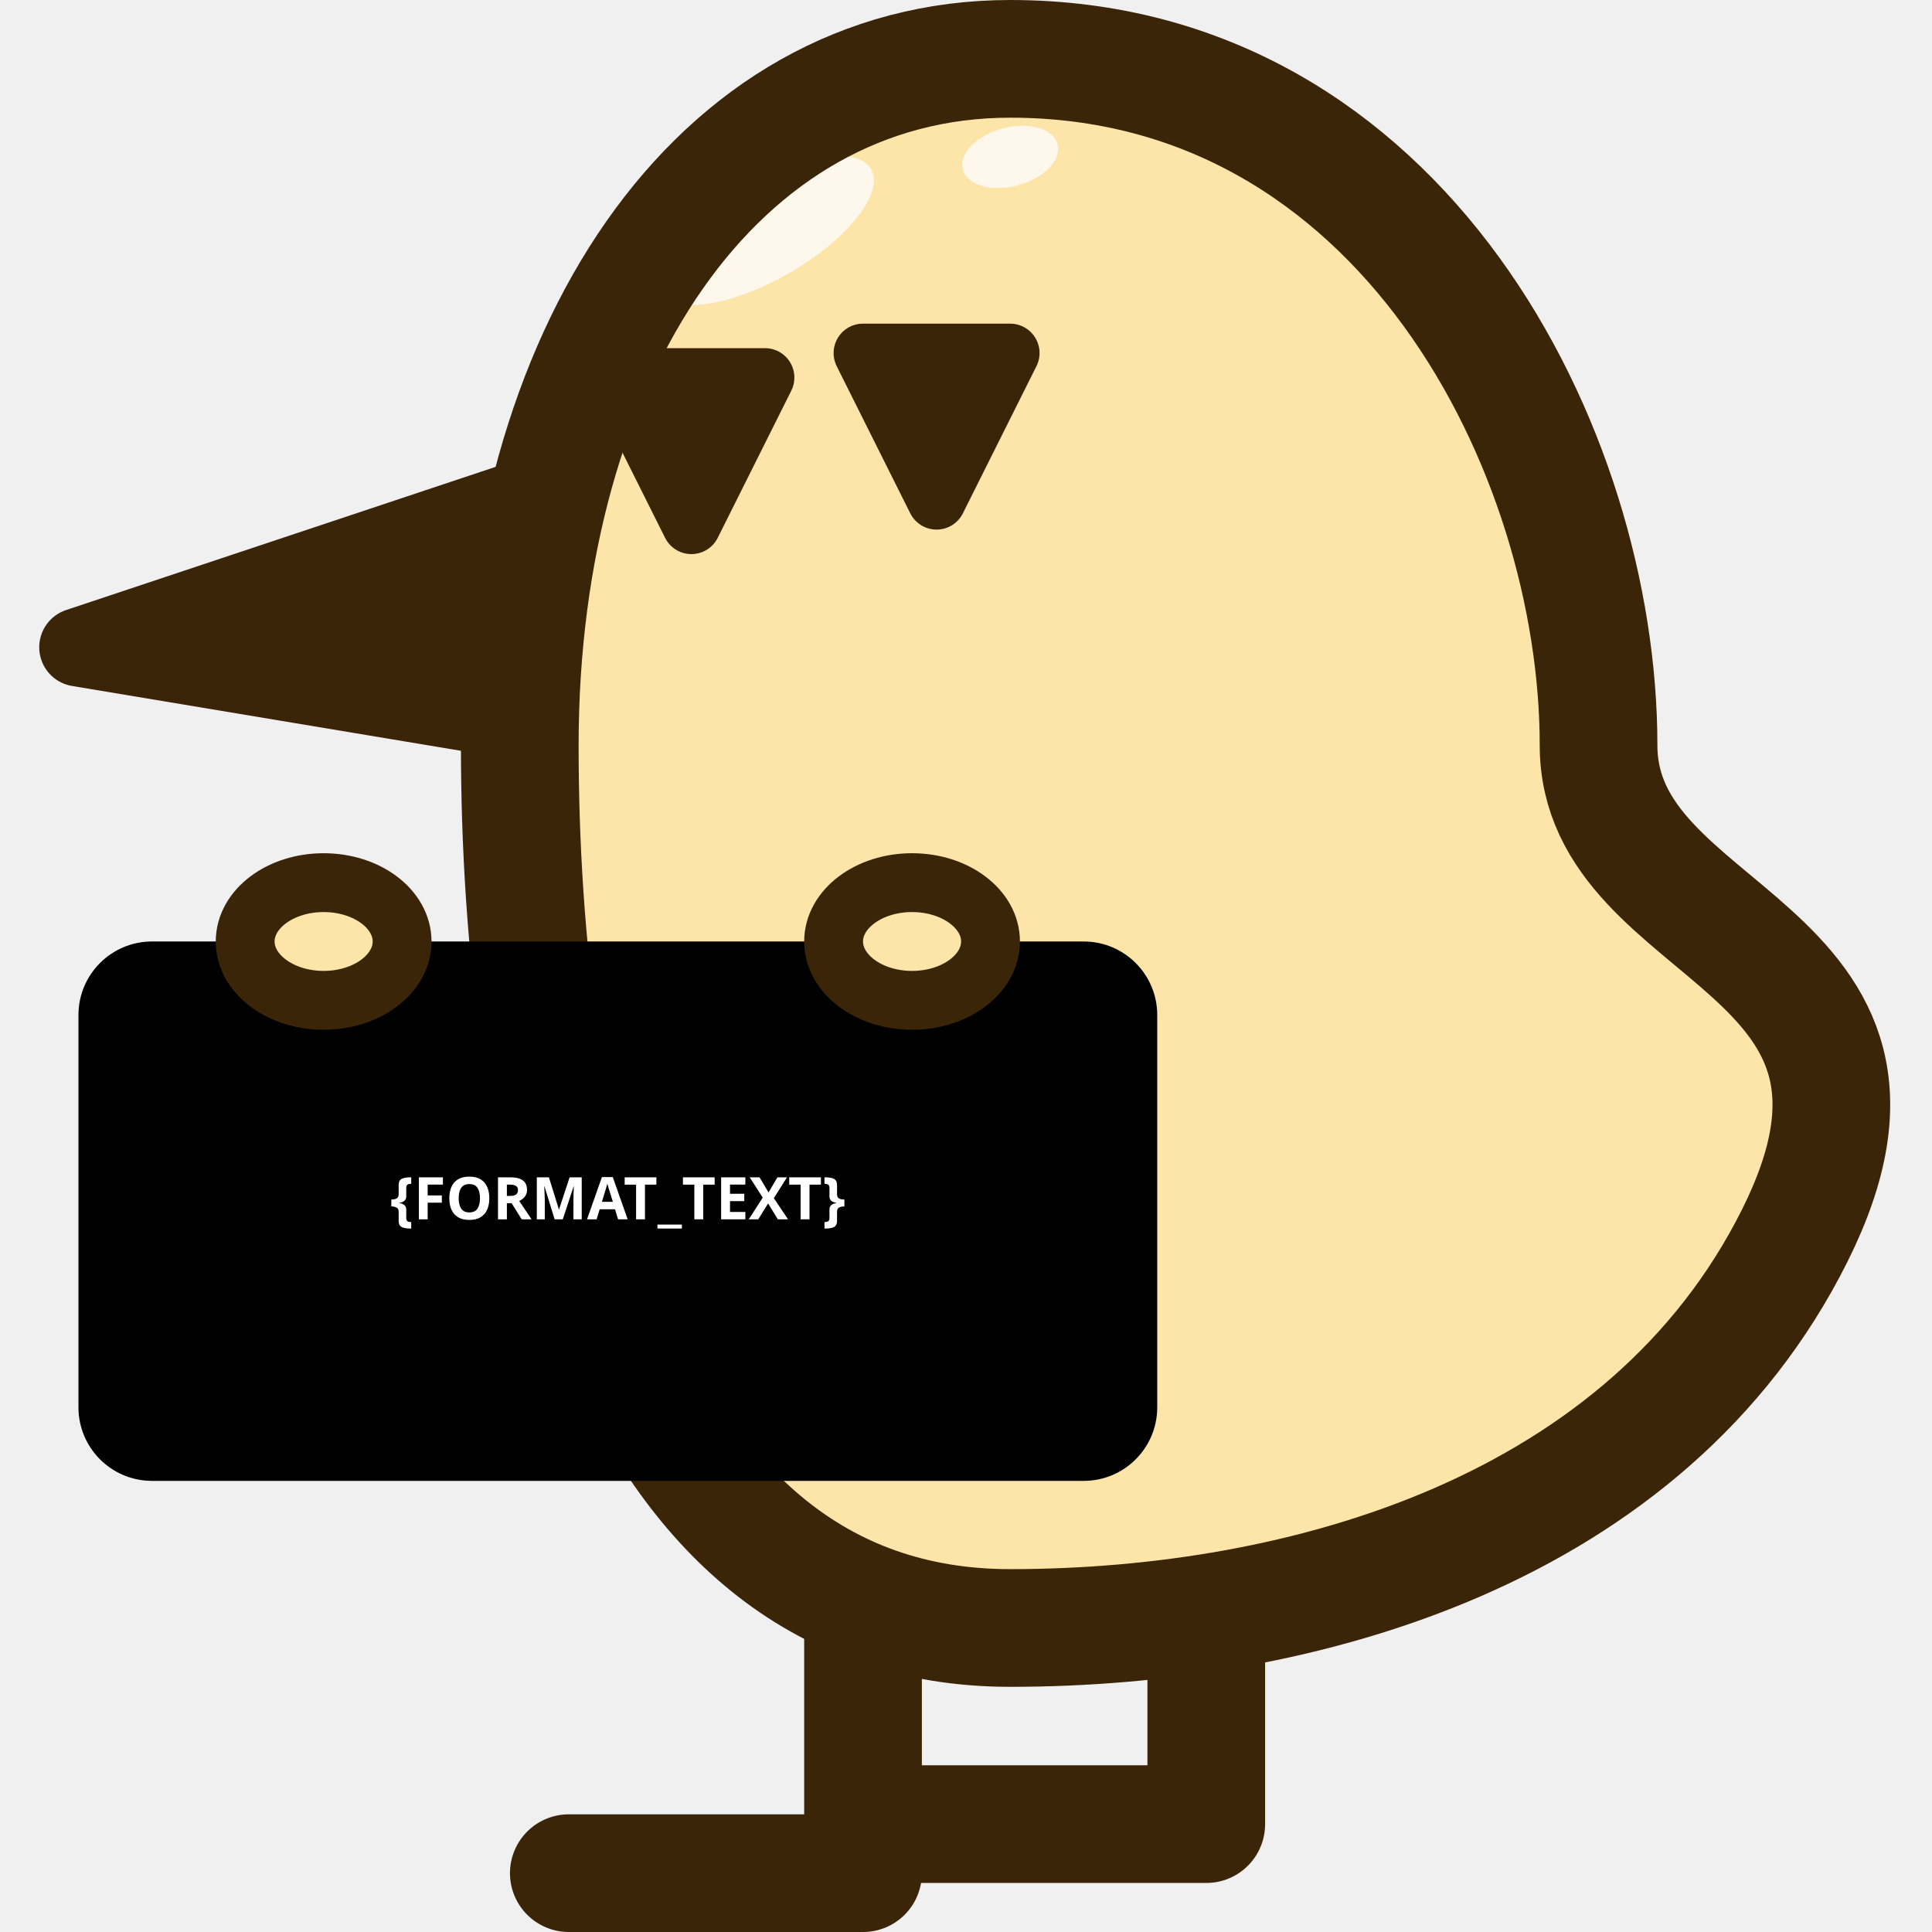
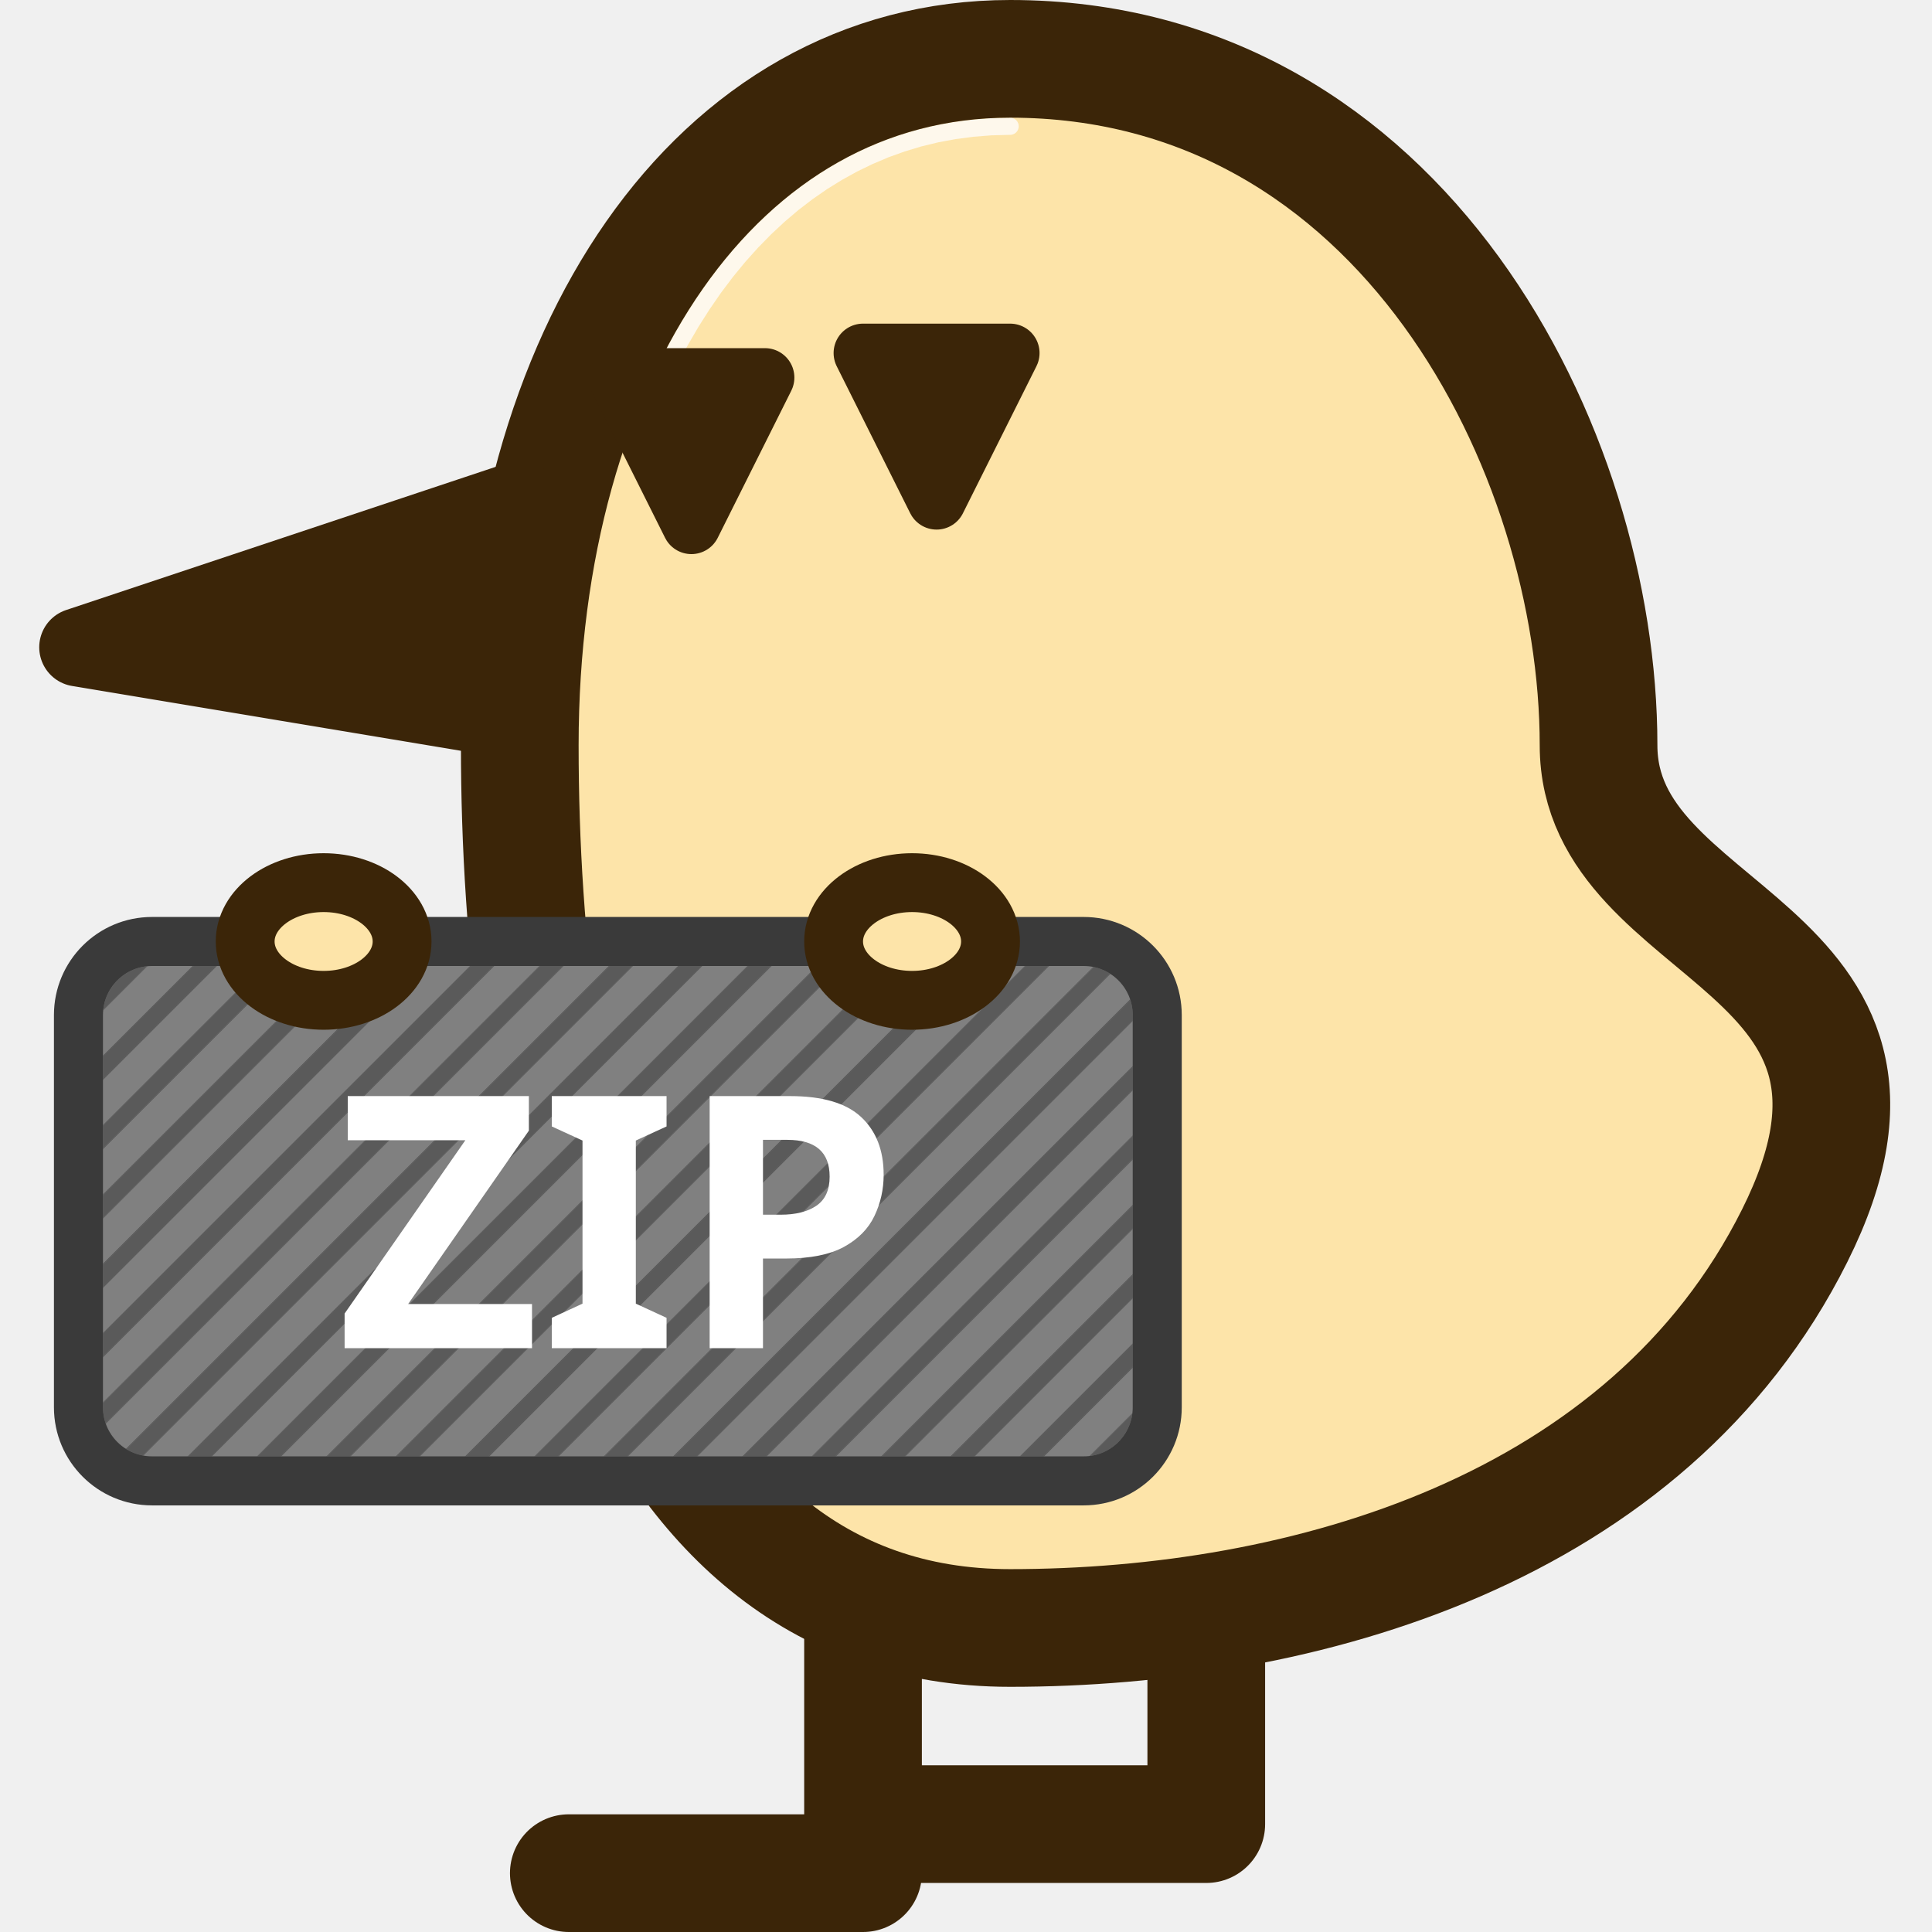
<svg xmlns="http://www.w3.org/2000/svg" viewBox="14 68 394 394" width="100%" height="100%">
  <style>
    @font-face {
-       font-family: 'Nunito';
-       src: url('./Nunito/Nunito-ExtraBold.ttf');
+       font-family: 'Quicksand';
+       src: url('./Quicksand/Quicksand-Bold.ttf');
    }
    .format-text {
-       font-family: 'Nunito', sans-serif;
-       font-weight: 800;
+       font-family: 'Quicksand', sans-serif;
+       font-weight: 700;
      text-anchor: middle;
      dominant-baseline: central;
    }
  </style>
  <defs>
    <path id="body-path-k" d="M 220 80 C 300 80, 340 160, 340 220 C 340 260, 410 260, 380 320 C 350 380, 280 400, 220 400 C 140 400, 120 300, 120 220 C 120 140, 160 80, 220 80 Z" />
+     <clipPath id="body-clip">
+       <use href="#body-path-k" />
+     </clipPath>
    <clipPath id="sign-inner-clip">
-       <rect x="0" y="0" width="220" height="110" rx="15" />
+       <rect x="5" y="5" width="210" height="100" rx="10" />
    </clipPath>
-     <pattern id="sign-grill" width="12" height="12" patternUnits="userSpaceOnUse" patternTransform="rotate(-45)">
-       <line x1="0" y1="0" x2="0" y2="12" stroke="{OUTLINE_COLOR}" stroke-width="3.8" stroke-opacity="0.40" />
+     <pattern id="sign-grill" width="10" height="10" patternUnits="userSpaceOnUse" patternTransform="rotate(45)">
+       <line x1="0" y1="0" x2="0" y2="10" stroke="#5A5A5A" stroke-width="7" />
    </pattern>
  </defs>
  <path d="M 260 380 L 260 440 L 200 440" fill="none" stroke="#3B2508" stroke-width="24" stroke-linecap="round" stroke-linejoin="round" />
  <path d="M 190 390 L 190 450 L 130 450" fill="none" stroke="#3B2508" stroke-width="24" stroke-linecap="round" stroke-linejoin="round" />
  <use href="#body-path-k" fill="#FDE4A9" />
-   <g fill="#fef8ec">
-     <ellipse cx="170" cy="115" rx="25" ry="10" transform="rotate(-30 170 115)" />
-     <ellipse cx="220" cy="100" rx="10" ry="6" transform="rotate(-15 220 100)" />
+   <g clip-path="url(#body-clip)">
+     <path fill="none" stroke="#fef8ec" stroke-width="3.5" stroke-linecap="round" d="M 148.69 145.47 L 150.68 141.40 L 152.76 137.49 L 154.95 133.73 L 157.24 130.13 L 159.62 126.68 L 162.09 123.40 L 164.65 120.28 L 167.30 117.33 L 170.03 114.54 L 172.83 111.93 L 175.71 109.48 L 178.67 107.21 L 181.70 105.11 L 184.80 103.19 L 187.98 101.43 L 191.22 99.86 L 194.54 98.45 L 197.93 97.23 L 201.41 96.18 L 204.95 95.32 L 208.59 94.64 L 212.30 94.15 L 216.11 93.85 L 220.00 93.75" />
  </g>
  <use href="#body-path-k" fill="none" stroke="#3B2508" stroke-width="24" stroke-linejoin="round" />
  <path d="M 120 170 L 30 200 L 120 215 Z" fill="#3B2508" stroke="#3B2508" stroke-width="16" stroke-linejoin="round" />
  <g fill="#3B2508" stroke="#3B2508" stroke-width="12" stroke-linejoin="round">
    <path d="M 140 145 L 170 145 L 155 175 Z" />
    <path d="M 190 140 L 220 140 L 205 170 Z" />
  </g>
  <g transform="translate(30, 260)">
-     <rect x="0" y="0" width="220" height="110" rx="15" fill="{COLOR}" stroke="{OUTLINE_COLOR}" stroke-width="12" />
+     <rect x="0" y="0" width="220" height="110" rx="15" fill="#808080" />
    <g clip-path="url(#sign-inner-clip)">
      <rect x="0" y="0" width="220" height="110" fill="url(#sign-grill)" />
    </g>
-     <text x="110" y="52" class="format-text" fill="#fff" font-size="{FONT_SIZE}px">{FORMAT_TEXT}</text>
+     <rect x="0" y="0" width="220" height="110" rx="15" fill="none" stroke="#3A3A3A" stroke-width="10" />
+     <text x="110" y="55" class="format-text" fill="#fff" font-size="72px">ZIP</text>
  </g>
  <g fill="#FDE4A9" stroke="#3B2508" stroke-width="12">
    <ellipse cx="80" cy="260" rx="16" ry="12" />
    <ellipse cx="200" cy="260" rx="16" ry="12" />
  </g>
</svg>
